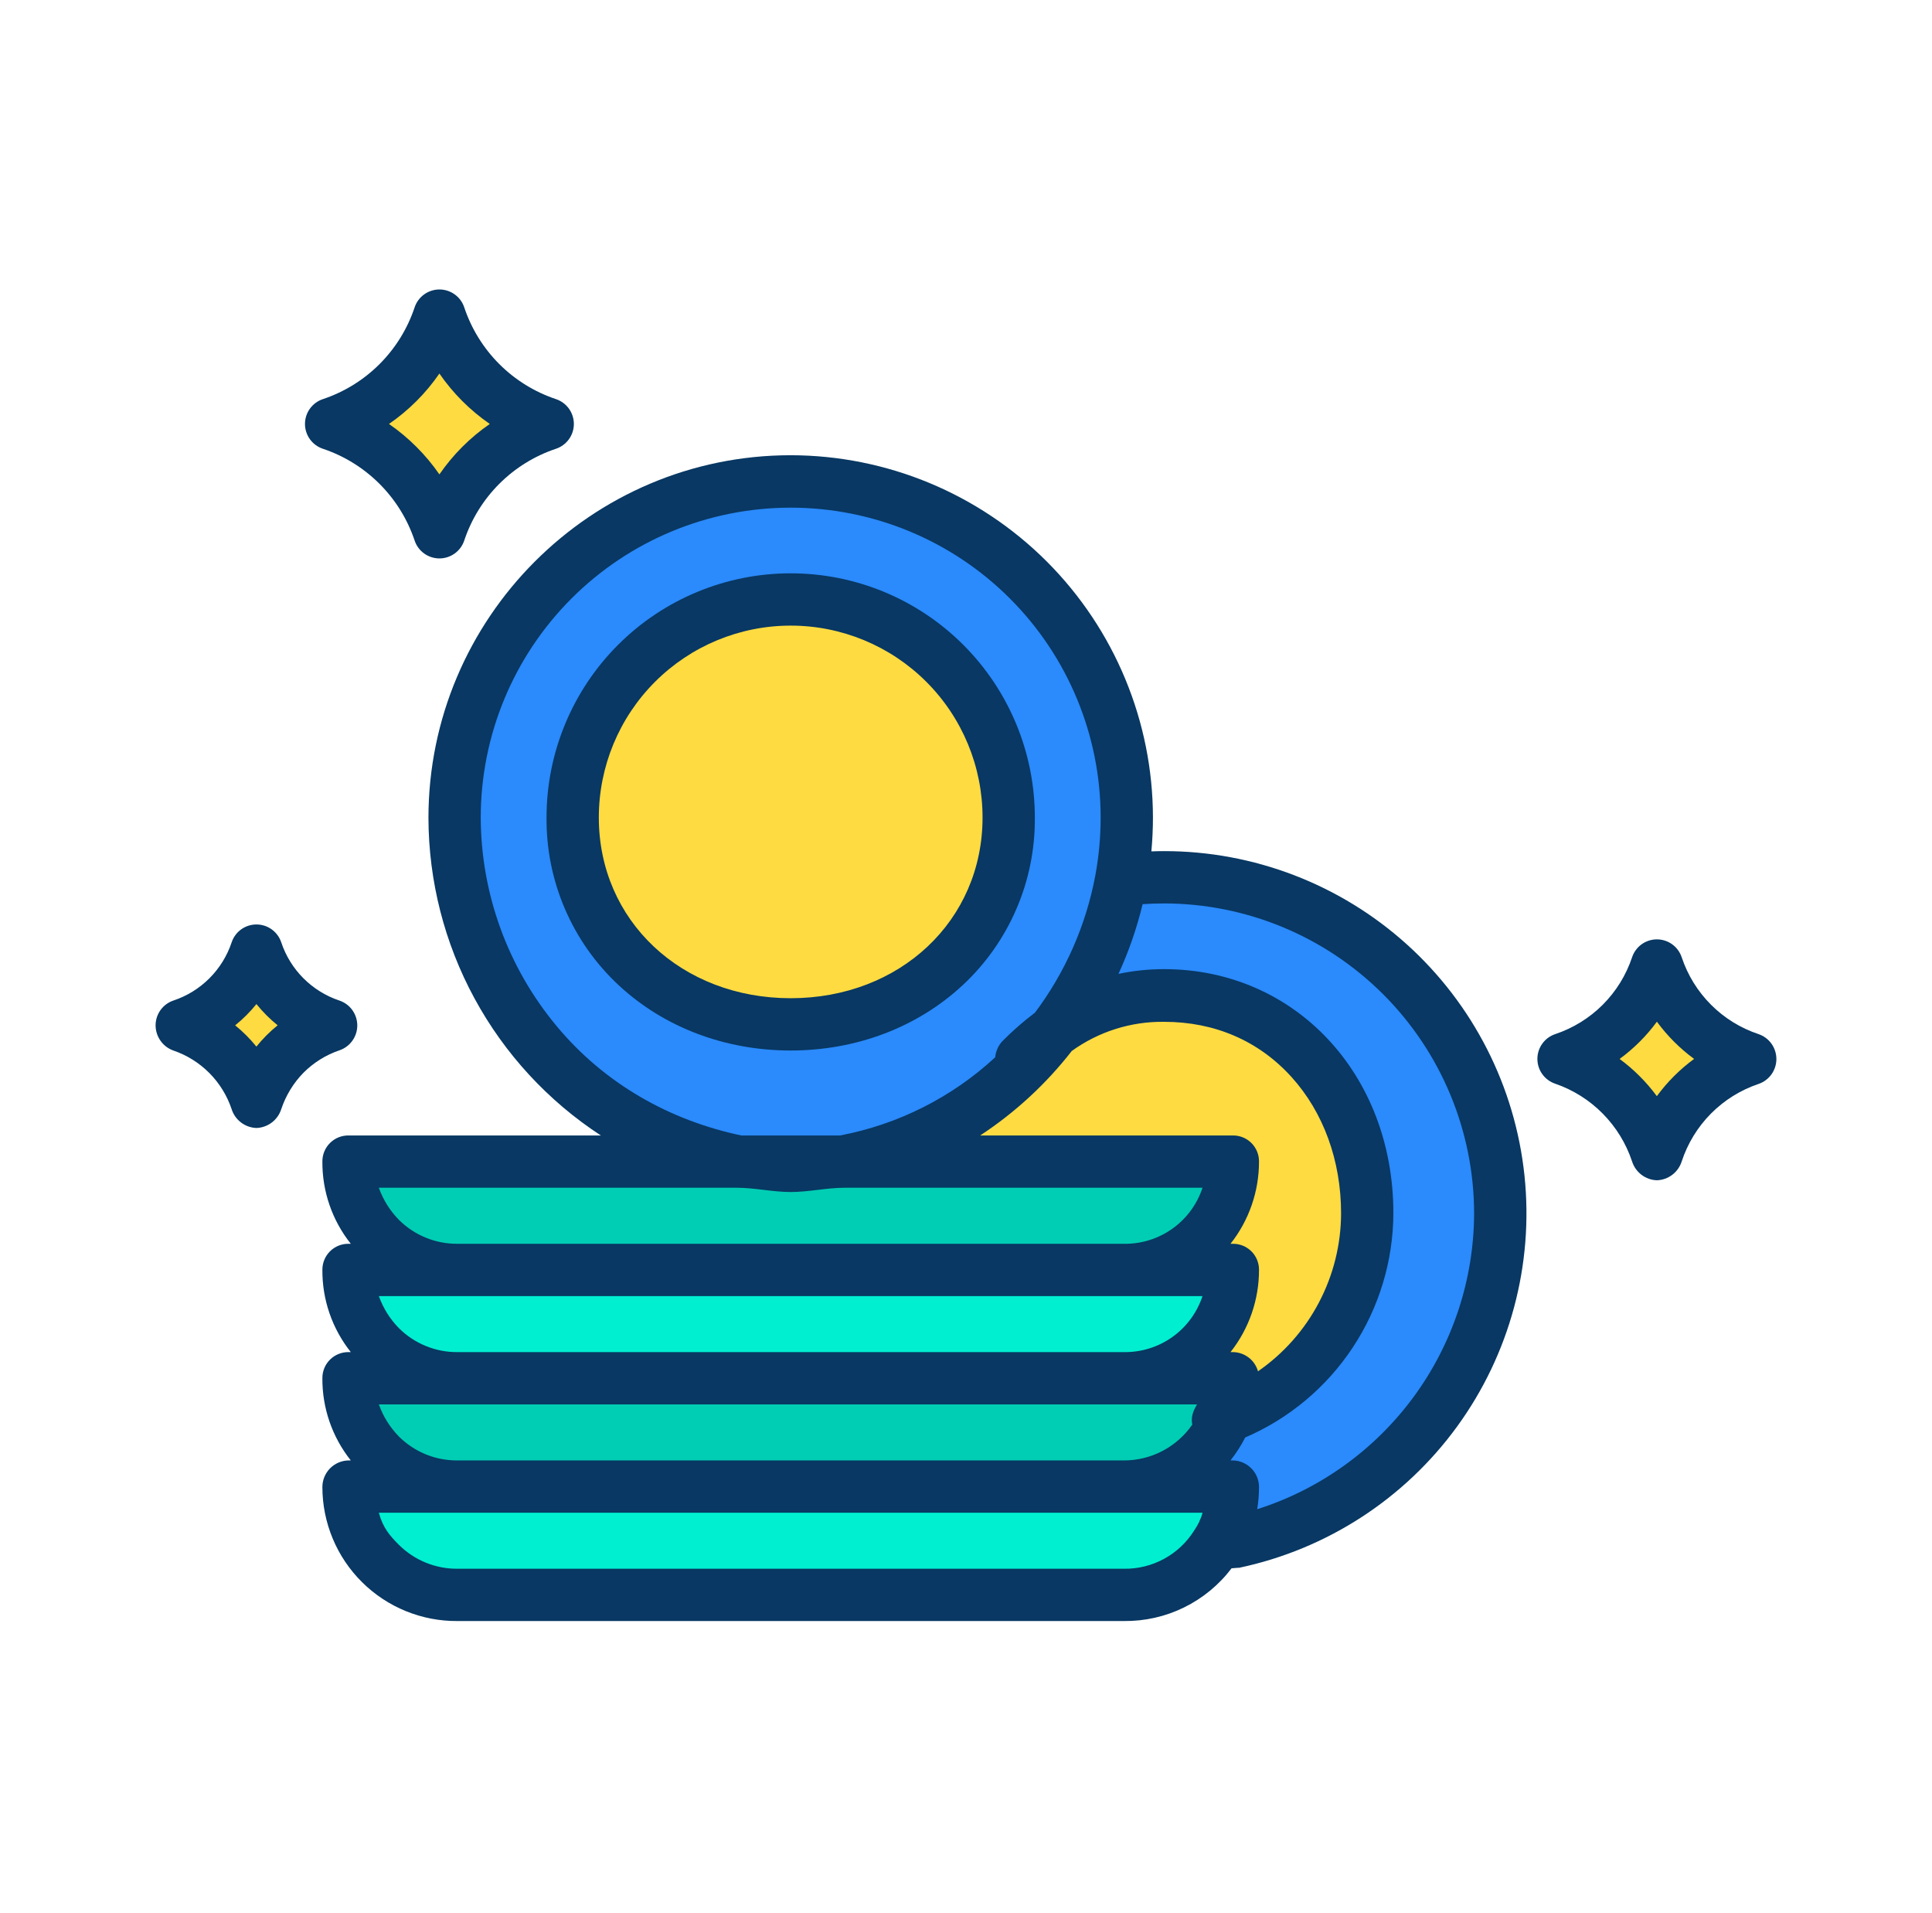
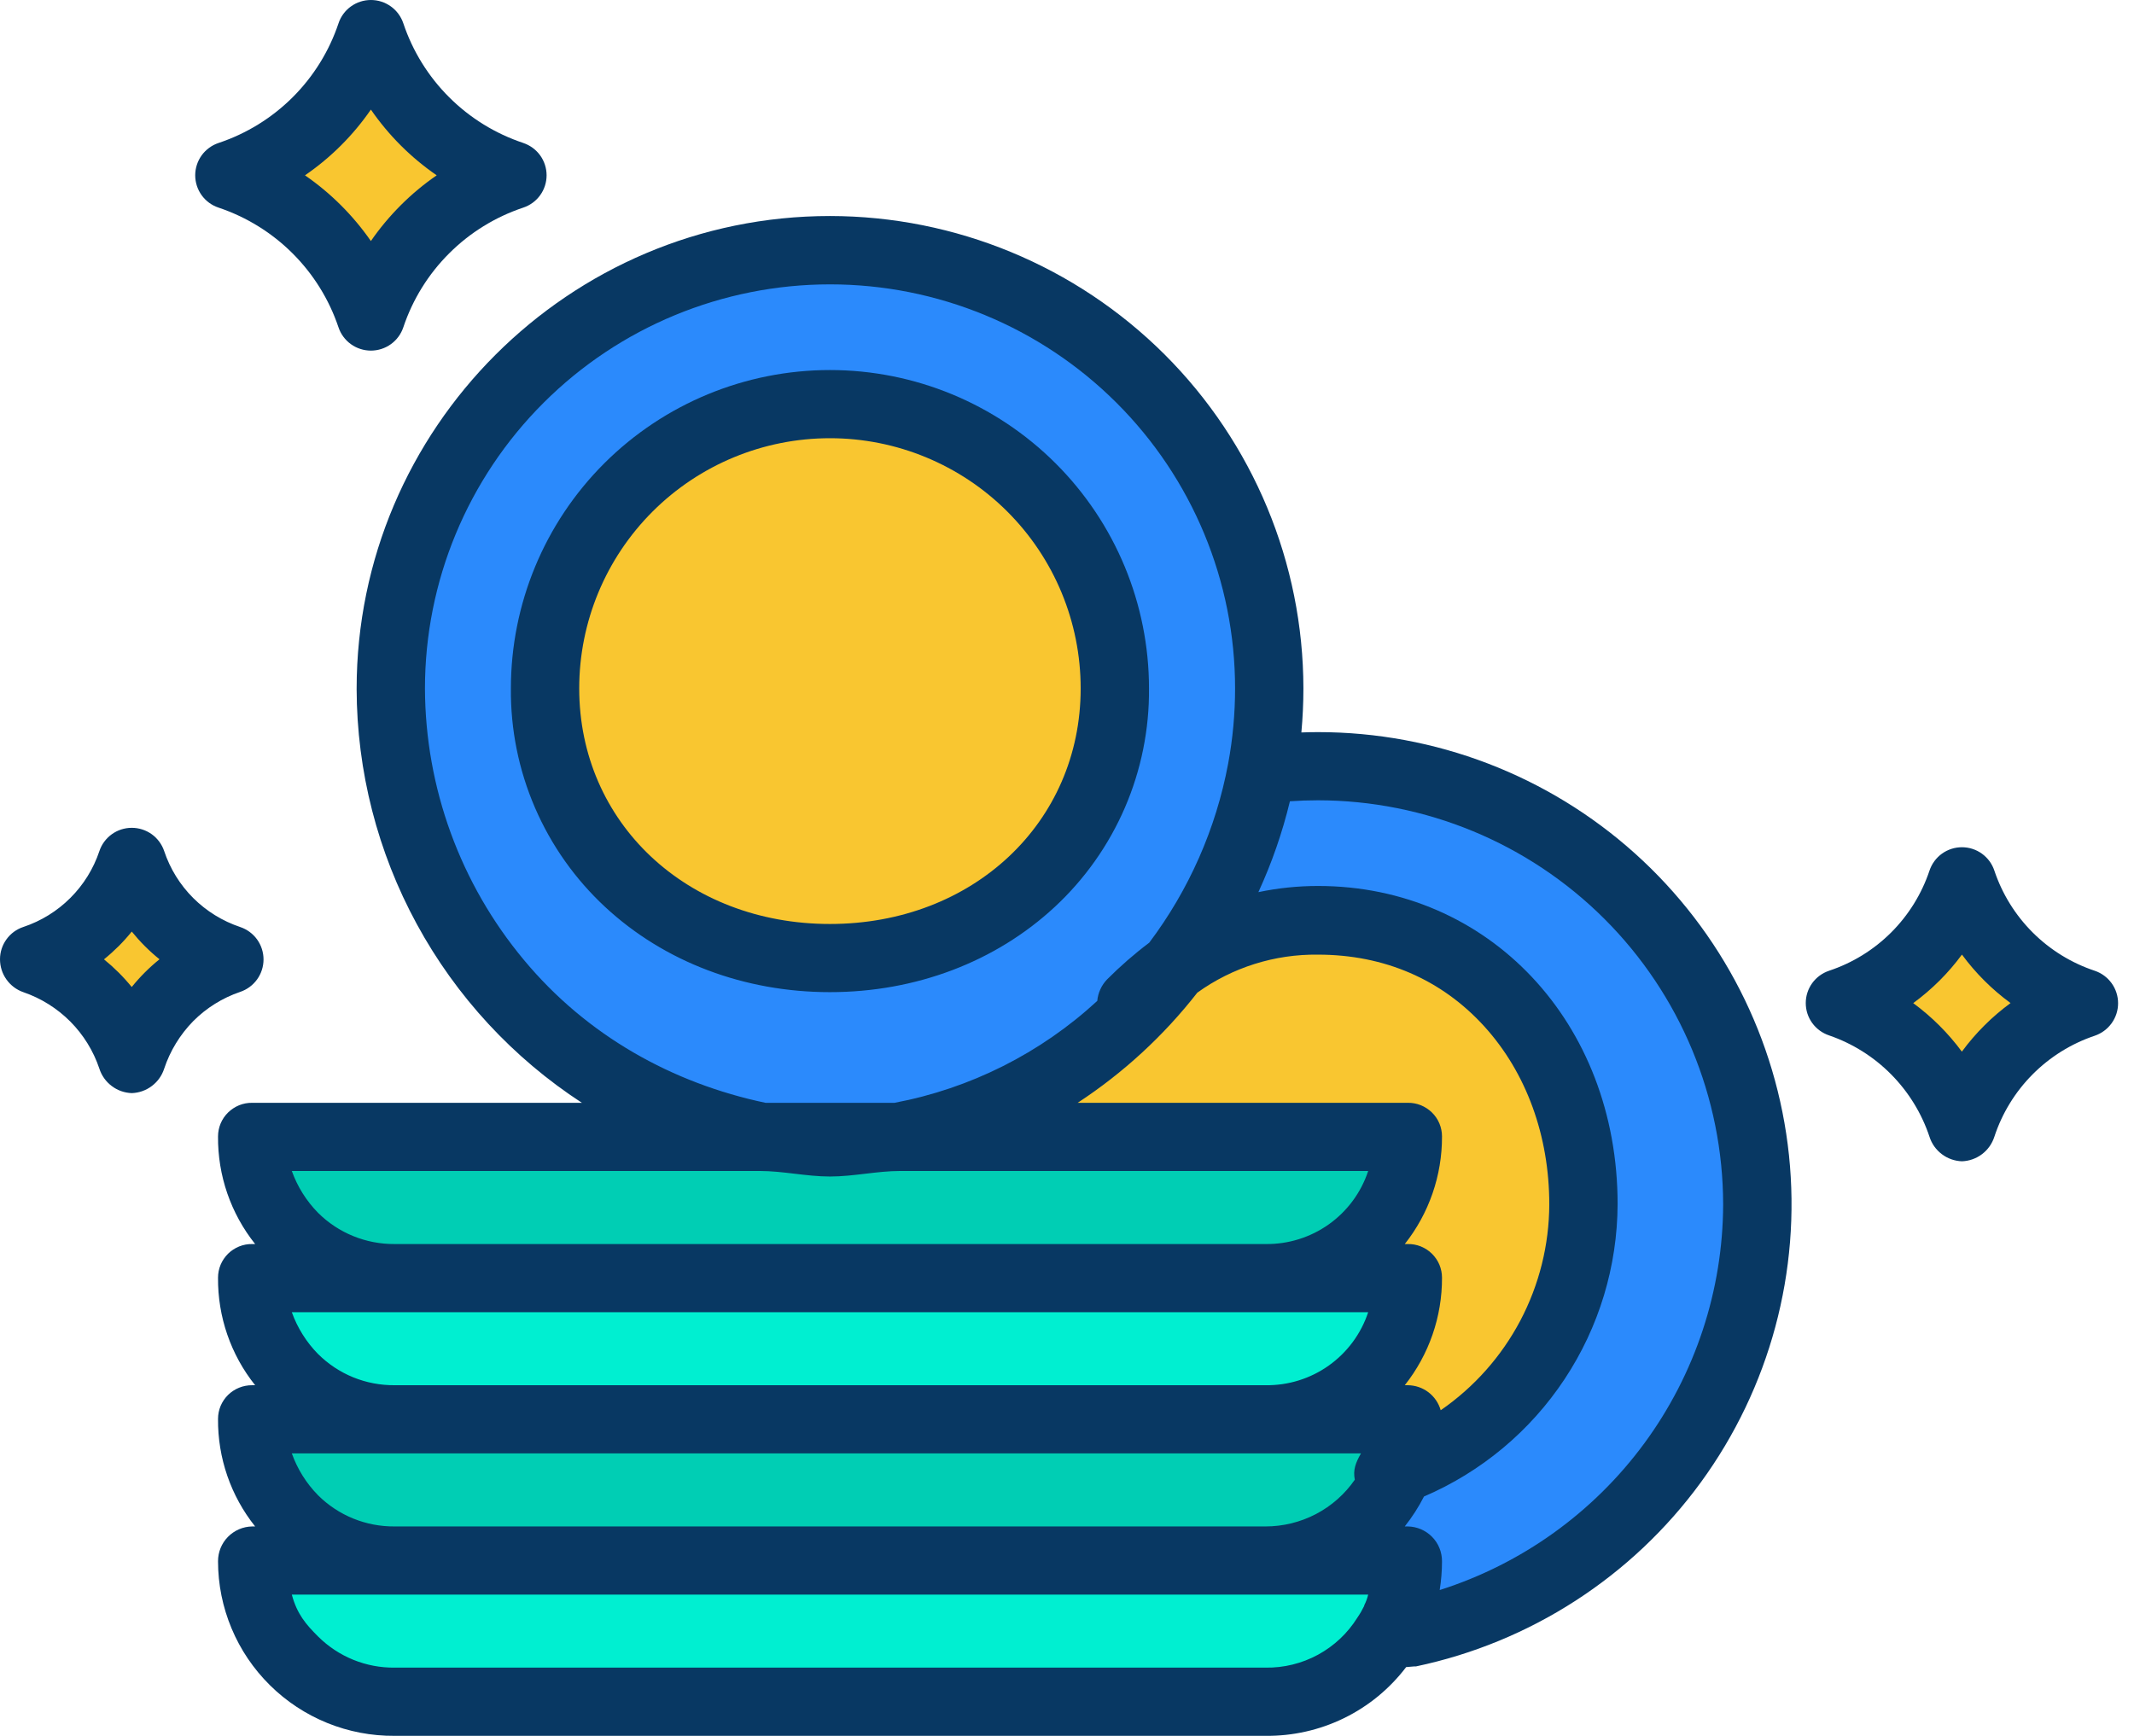
- <svg xmlns="http://www.w3.org/2000/svg" width="97" height="96" viewBox="0 0 97 96" fill="none">
-   <g id="clean-dishes">
-     <g id="&lt;Group&gt;">
-       <g id="&lt;Group&gt;_2">
-         <path id="&lt;Group&gt;_3" d="M84.978 51.366C85.792 52.179 86.784 52.792 87.875 53.156C86.784 53.52 85.792 54.133 84.978 54.947C84.165 55.761 83.552 56.752 83.188 57.844C82.823 56.752 82.21 55.761 81.397 54.947C80.583 54.133 79.591 53.52 78.5 53.156C79.591 52.792 80.583 52.179 81.397 51.366C82.21 50.552 82.823 49.56 83.188 48.469C83.55 49.561 84.163 50.553 84.978 51.366Z" fill="#FEDB41" />
-         <path id="&lt;Group&gt;_4" d="M75.326 60.914C75.326 64.783 73.996 68.535 71.56 71.541C69.124 74.547 65.729 76.625 61.944 77.427L61.078 77.564C61.617 76.699 61.903 75.7 61.901 74.68H56.429C57.536 74.68 58.616 74.345 59.528 73.719C60.44 73.092 61.141 72.203 61.537 71.17C63.625 70.388 65.425 68.986 66.695 67.154C67.966 65.321 68.647 63.144 68.647 60.914C68.647 54.869 64.496 49.97 58.451 49.97C56.455 49.941 54.506 50.572 52.906 51.766C54.616 49.539 55.774 46.938 56.287 44.178C58.666 43.871 61.083 44.075 63.377 44.775C65.671 45.476 67.789 46.657 69.591 48.241C71.392 49.825 72.835 51.774 73.824 53.959C74.813 56.145 75.325 58.515 75.326 60.914Z" fill="#2B8AFC" />
-         <path id="&lt;Group&gt;_5" d="M68.646 60.914C68.646 63.144 67.965 65.321 66.695 67.154C65.424 68.986 63.625 70.388 61.536 71.17C61.777 70.544 61.901 69.878 61.9 69.207H56.429C57.147 69.207 57.859 69.066 58.523 68.791C59.187 68.516 59.79 68.113 60.298 67.605C60.806 67.097 61.209 66.494 61.484 65.83C61.759 65.166 61.9 64.454 61.9 63.736H56.429C57.148 63.736 57.859 63.594 58.523 63.319C59.187 63.044 59.79 62.641 60.298 62.133C60.806 61.624 61.209 61.021 61.484 60.357C61.759 59.693 61.9 58.981 61.9 58.263H42.301C46.58 57.556 50.326 55.137 52.906 51.766C54.505 50.572 56.455 49.941 58.45 49.97C64.495 49.97 68.646 54.869 68.646 60.914Z" fill="#FEDB41" />
-         <path id="&lt;Group&gt;_6" d="M42.299 58.26H61.898C61.898 58.978 61.757 59.69 61.482 60.354C61.207 61.018 60.804 61.621 60.296 62.13C59.788 62.638 59.185 63.041 58.521 63.316C57.857 63.591 57.145 63.733 56.427 63.733H22.971C21.52 63.733 20.128 63.156 19.101 62.13C18.075 61.103 17.498 59.711 17.498 58.26H37.097C38.819 58.545 40.577 58.545 42.299 58.26Z" fill="#00CEB4" />
-         <path id="&lt;Group&gt;_7" d="M56.427 63.732H61.898C61.898 64.451 61.757 65.162 61.482 65.826C61.207 66.49 60.804 67.093 60.296 67.602C59.788 68.11 59.185 68.513 58.521 68.787C57.857 69.062 57.145 69.204 56.427 69.204H22.971C21.52 69.204 20.128 68.627 19.102 67.601C18.076 66.575 17.499 65.184 17.498 63.732H56.427Z" fill="#00EFD1" />
-         <path id="&lt;Group&gt;_8" d="M61.534 71.168C61.138 72.201 60.438 73.09 59.526 73.716C58.614 74.343 57.533 74.678 56.427 74.678H22.971C21.52 74.678 20.128 74.101 19.101 73.075C18.075 72.049 17.498 70.657 17.498 69.205H61.898C61.898 69.876 61.775 70.542 61.534 71.168Z" fill="#00CEB4" />
-         <path id="&lt;Group&gt;_9" d="M61.075 77.561C60.586 78.354 59.901 79.008 59.088 79.461C58.274 79.914 57.358 80.152 56.427 80.151H22.971C21.52 80.151 20.128 79.574 19.101 78.548C18.075 77.521 17.498 76.129 17.498 74.678H61.898C61.9 75.697 61.615 76.697 61.075 77.561Z" fill="#00EFD1" />
-         <path id="&lt;Group&gt;_10" d="M56.285 44.178C55.773 46.938 54.614 49.539 52.905 51.766C50.325 55.137 46.579 57.556 42.3 58.263H37.099C29.014 56.926 22.824 49.475 22.824 41.039C22.824 36.563 24.602 32.271 27.767 29.107C30.931 25.942 35.224 24.164 39.699 24.164C44.175 24.164 48.467 25.942 51.632 29.107C54.796 32.271 56.574 36.563 56.574 41.039C56.574 42.092 56.477 43.143 56.285 44.178ZM50.645 41.039C50.645 38.136 49.492 35.352 47.44 33.3C45.387 31.247 42.603 30.094 39.7 30.094C36.797 30.094 34.013 31.247 31.961 33.3C29.908 35.352 28.755 38.136 28.755 41.039C28.755 47.084 33.654 51.423 39.699 51.423C45.744 51.423 50.645 47.084 50.645 41.039Z" fill="#2B8AFC" />
-         <path id="&lt;Group&gt;_11" d="M39.698 30.094C41.136 30.094 42.559 30.377 43.887 30.927C45.215 31.477 46.422 32.283 47.438 33.299C48.455 34.315 49.261 35.522 49.811 36.85C50.361 38.178 50.644 39.601 50.645 41.038C50.645 47.083 45.743 51.422 39.698 51.422C33.653 51.422 28.754 47.083 28.754 41.038C28.754 39.601 29.037 38.178 29.587 36.85C30.137 35.522 30.943 34.315 31.959 33.299C32.975 32.283 34.182 31.477 35.51 30.927C36.838 30.377 38.261 30.094 39.698 30.094Z" fill="#FEDB41" />
-         <path id="&lt;Group&gt;_12" d="M37.098 58.26H42.299C40.577 58.545 38.82 58.545 37.098 58.26Z" fill="#2B8AFC" />
-         <path id="&lt;Group&gt;_13" d="M24.14 19.204C25.083 20.148 26.234 20.86 27.5 21.281C26.234 21.704 25.084 22.415 24.14 23.359C23.196 24.302 22.485 25.453 22.062 26.719C21.64 25.453 20.93 24.302 19.986 23.358C19.042 22.414 17.891 21.703 16.625 21.281C17.891 20.859 19.041 20.148 19.985 19.204C20.929 18.26 21.64 17.11 22.062 15.844C22.484 17.11 23.196 18.261 24.14 19.204ZM14.307 50.036C14.958 50.688 15.752 51.178 16.625 51.469C15.752 51.76 14.958 52.25 14.307 52.901C13.657 53.552 13.166 54.346 12.875 55.219C12.584 54.346 12.093 53.552 11.442 52.901C10.791 52.251 9.998 51.76 9.125 51.469C9.998 51.178 10.792 50.687 11.443 50.036C12.093 49.385 12.584 48.592 12.875 47.719C13.167 48.592 13.658 49.385 14.307 50.036Z" fill="#FEDB41" />
-       </g>
-       <g id="&lt;Group&gt;_14">
-         <path id="&lt;Compound Path&gt;" d="M27.915 20.036C26.843 19.678 25.868 19.075 25.068 18.276C24.269 17.476 23.666 16.502 23.308 15.429C23.221 15.168 23.054 14.94 22.83 14.779C22.607 14.618 22.338 14.531 22.062 14.531C21.787 14.531 21.518 14.618 21.295 14.779C21.071 14.94 20.904 15.168 20.817 15.429C20.459 16.502 19.856 17.477 19.057 18.276C18.257 19.076 17.282 19.678 16.21 20.036C15.948 20.123 15.721 20.291 15.56 20.514C15.399 20.737 15.312 21.006 15.312 21.281C15.312 21.557 15.399 21.825 15.56 22.049C15.721 22.272 15.948 22.439 16.21 22.527C17.282 22.886 18.255 23.49 19.055 24.289C19.854 25.088 20.457 26.062 20.817 27.134C20.904 27.395 21.071 27.623 21.294 27.784C21.518 27.945 21.787 28.032 22.062 28.032C22.338 28.032 22.606 27.945 22.83 27.784C23.053 27.623 23.221 27.395 23.308 27.134C23.666 26.061 24.268 25.087 25.068 24.287C25.868 23.487 26.842 22.885 27.915 22.527C28.176 22.439 28.403 22.272 28.564 22.049C28.725 21.825 28.812 21.557 28.812 21.282C28.812 21.006 28.725 20.738 28.564 20.514C28.403 20.291 28.176 20.124 27.915 20.036L27.915 20.036ZM23.212 22.431C22.787 22.856 22.402 23.319 22.061 23.813C21.377 22.824 20.519 21.967 19.53 21.282C20.521 20.6 21.379 19.742 22.061 18.751C22.743 19.742 23.601 20.599 24.591 21.282C24.097 21.622 23.636 22.007 23.212 22.431ZM88.291 51.911C87.392 51.612 86.576 51.108 85.907 50.438C85.237 49.769 84.733 48.953 84.433 48.054C84.346 47.793 84.179 47.565 83.956 47.403C83.732 47.242 83.463 47.155 83.188 47.155C82.912 47.155 82.643 47.242 82.419 47.403C82.196 47.565 82.029 47.793 81.942 48.054C81.642 48.952 81.138 49.768 80.468 50.438C79.799 51.107 78.982 51.611 78.084 51.911C77.823 51.998 77.596 52.165 77.435 52.389C77.274 52.612 77.188 52.88 77.188 53.156C77.188 53.431 77.274 53.699 77.435 53.923C77.596 54.146 77.823 54.313 78.084 54.401C78.984 54.711 79.8 55.225 80.469 55.902C81.138 56.579 81.642 57.401 81.942 58.304C82.027 58.571 82.192 58.804 82.415 58.974C82.638 59.143 82.908 59.239 83.188 59.248C83.467 59.239 83.737 59.142 83.96 58.973C84.183 58.804 84.348 58.57 84.433 58.303C84.729 57.4 85.232 56.578 85.901 55.902C86.571 55.227 87.389 54.717 88.29 54.413C88.552 54.324 88.779 54.156 88.94 53.931C89.1 53.707 89.187 53.438 89.187 53.162C89.187 52.886 89.1 52.617 88.94 52.392C88.779 52.168 88.552 52 88.29 51.911H88.291ZM84.051 54.017C83.737 54.331 83.448 54.668 83.185 55.026C82.66 54.313 82.029 53.683 81.316 53.157C82.032 52.634 82.663 52.003 83.188 51.288C83.712 52.002 84.342 52.632 85.056 53.156C84.7 53.417 84.364 53.705 84.051 54.017ZM11.63 55.68C11.715 55.947 11.88 56.18 12.103 56.349C12.326 56.518 12.595 56.614 12.875 56.623C13.154 56.614 13.424 56.518 13.646 56.349C13.869 56.181 14.034 55.947 14.12 55.681C14.348 54.995 14.729 54.369 15.235 53.852C15.742 53.343 16.359 52.957 17.039 52.726C17.301 52.638 17.529 52.47 17.69 52.245C17.851 52.021 17.938 51.752 17.938 51.476C17.938 51.2 17.851 50.931 17.69 50.706C17.529 50.482 17.301 50.314 17.039 50.226C16.359 49.999 15.742 49.616 15.235 49.109C14.728 48.601 14.346 47.983 14.12 47.303C14.033 47.042 13.865 46.815 13.642 46.654C13.419 46.493 13.15 46.407 12.875 46.407C12.6 46.407 12.332 46.493 12.108 46.654C11.885 46.815 11.718 47.042 11.631 47.303C11.404 47.983 11.022 48.601 10.515 49.108C10.009 49.615 9.391 49.997 8.711 50.224C8.45 50.311 8.222 50.478 8.061 50.701C7.9 50.924 7.813 51.193 7.812 51.468C7.812 51.746 7.898 52.018 8.059 52.245C8.219 52.473 8.447 52.645 8.71 52.737C9.39 52.97 10.007 53.357 10.514 53.867C11.02 54.378 11.402 54.998 11.63 55.68ZM12.372 50.963C12.549 50.785 12.717 50.598 12.875 50.403C13.191 50.795 13.548 51.152 13.94 51.469C13.547 51.786 13.19 52.144 12.873 52.538C12.556 52.146 12.198 51.789 11.807 51.471C12.004 51.312 12.193 51.142 12.372 50.963ZM48.33 49.458C49.486 48.384 50.406 47.08 51.03 45.63C51.655 44.181 51.97 42.617 51.956 41.038C51.956 37.787 50.664 34.669 48.365 32.371C46.067 30.072 42.949 28.78 39.698 28.78C36.447 28.78 33.329 30.072 31.03 32.371C28.731 34.669 27.44 37.787 27.44 41.038C27.426 42.617 27.741 44.18 28.365 45.63C28.989 47.08 29.908 48.384 31.064 49.458C33.338 51.571 36.403 52.734 39.697 52.734C42.99 52.734 46.056 51.571 48.33 49.458ZM30.065 41.038C30.065 38.483 31.08 36.033 32.886 34.227C34.693 32.42 37.143 31.405 39.698 31.405C42.253 31.405 44.703 32.42 46.509 34.227C48.316 36.033 49.331 38.483 49.331 41.038C49.331 46.21 45.189 50.109 39.697 50.109C34.205 50.109 30.065 46.21 30.065 41.038Z" fill="#083863" />
-         <path id="&lt;Compound Path&gt;_2" d="M39.698 22.852C29.669 22.852 21.511 31.035 21.511 41.063C21.52 44.229 22.315 47.343 23.826 50.124C25.337 52.906 27.516 55.269 30.166 56.999H17.498C17.327 56.997 17.157 57.029 16.998 57.093C16.839 57.157 16.695 57.252 16.573 57.372C16.45 57.493 16.353 57.636 16.287 57.794C16.221 57.952 16.186 58.121 16.186 58.293C16.172 59.797 16.676 61.26 17.613 62.437H17.498C17.327 62.435 17.157 62.467 16.998 62.531C16.839 62.595 16.694 62.69 16.572 62.811C16.45 62.931 16.353 63.075 16.287 63.233C16.221 63.391 16.186 63.561 16.186 63.732C16.173 65.236 16.676 66.698 17.613 67.874H17.498C17.327 67.872 17.157 67.904 16.998 67.968C16.839 68.032 16.695 68.127 16.573 68.247C16.45 68.368 16.353 68.511 16.287 68.669C16.221 68.827 16.186 68.996 16.186 69.168C16.172 70.672 16.676 72.135 17.613 73.312H17.498C17.147 73.318 16.813 73.462 16.567 73.713C16.322 73.964 16.185 74.301 16.186 74.652C16.187 75.54 16.364 76.419 16.706 77.238C17.048 78.057 17.549 78.8 18.18 79.425C18.811 80.05 19.559 80.544 20.381 80.878C21.203 81.213 22.084 81.381 22.971 81.374H56.427C57.472 81.386 58.506 81.153 59.445 80.693C60.383 80.234 61.201 79.56 61.833 78.727L62.146 78.701C62.168 78.697 62.19 78.705 62.211 78.701C66.61 77.772 70.51 75.246 73.156 71.611C75.802 67.976 77.008 63.489 76.54 59.017C76.072 54.546 73.964 50.406 70.623 47.397C67.282 44.388 62.945 42.724 58.448 42.725C58.235 42.725 58.021 42.73 57.807 42.738C57.859 42.172 57.886 41.604 57.886 41.039C57.88 36.217 55.962 31.594 52.553 28.184C49.143 24.775 44.52 22.857 39.698 22.852ZM63.16 68.838C63.083 68.562 62.918 68.319 62.69 68.145C62.462 67.972 62.185 67.876 61.898 67.874H61.781C62.712 66.695 63.216 65.235 63.211 63.732C63.211 63.561 63.176 63.391 63.11 63.233C63.044 63.075 62.947 62.931 62.825 62.811C62.703 62.69 62.558 62.595 62.399 62.531C62.24 62.467 62.07 62.435 61.898 62.437H61.78C62.712 61.257 63.216 59.796 63.211 58.293C63.21 58.121 63.176 57.952 63.11 57.794C63.043 57.636 62.946 57.493 62.824 57.372C62.702 57.252 62.557 57.157 62.399 57.093C62.24 57.029 62.07 56.997 61.898 56.999H49.212C50.967 55.847 52.52 54.414 53.81 52.758C55.159 51.785 56.785 51.271 58.448 51.294C60.987 51.294 63.197 52.247 64.841 54.062C66.447 55.836 67.332 58.264 67.332 60.912C67.327 62.471 66.945 64.007 66.218 65.387C65.492 66.767 64.442 67.951 63.16 68.838ZM27.939 51.499C25.496 48.564 24.151 44.87 24.136 41.051C24.135 36.924 25.773 32.965 28.691 30.046C31.608 27.126 35.566 25.485 39.694 25.484C43.821 25.483 47.78 27.121 50.699 30.039C53.619 32.957 55.26 36.915 55.261 41.042C55.26 42.015 55.171 42.986 54.994 43.942C54.527 46.442 53.489 48.801 51.962 50.835C51.39 51.266 50.849 51.738 50.345 52.246C50.127 52.471 49.994 52.764 49.966 53.075C47.789 55.088 45.09 56.447 42.177 56.999H37.219C33.654 56.249 30.362 54.421 27.939 51.499ZM20.029 61.235C19.581 60.778 19.236 60.228 19.021 59.624H37.005C37.892 59.624 38.797 59.838 39.698 59.838C40.6 59.838 41.505 59.624 42.391 59.624H60.374C60.102 60.452 59.572 61.172 58.862 61.678C58.152 62.184 57.299 62.45 56.427 62.437H22.971C22.426 62.441 21.885 62.337 21.38 62.131C20.875 61.925 20.416 61.621 20.029 61.235ZM20.029 66.673C19.581 66.215 19.237 65.665 19.021 65.062H60.374C60.101 65.89 59.572 66.609 58.862 67.115C58.152 67.621 57.299 67.887 56.427 67.874H22.971C22.426 67.879 21.885 67.775 21.38 67.568C20.875 67.362 20.416 67.057 20.03 66.672L20.029 66.673ZM20.029 72.111C19.58 71.653 19.236 71.103 19.021 70.499H60.098C59.882 70.874 59.789 71.143 59.86 71.513C59.477 72.069 58.963 72.522 58.365 72.836C57.767 73.149 57.102 73.312 56.427 73.312H22.971C22.426 73.316 21.885 73.213 21.38 73.007C20.875 72.801 20.416 72.496 20.029 72.112V72.111ZM56.427 78.749H22.971C22.426 78.754 21.885 78.65 21.38 78.444C20.875 78.238 20.416 77.934 20.029 77.549C19.564 77.084 19.223 76.687 19.021 75.937H60.374C60.34 76.077 60.291 76.213 60.225 76.342L60.22 76.357L60.221 76.371C60.145 76.528 60.057 76.68 59.959 76.824C59.586 77.422 59.065 77.914 58.446 78.251C57.827 78.588 57.132 78.76 56.427 78.749ZM74.011 60.914C74 64.223 72.94 67.442 70.983 70.11C69.026 72.778 66.274 74.757 63.121 75.761C63.18 75.394 63.21 75.023 63.211 74.652C63.212 74.301 63.075 73.964 62.829 73.713C62.584 73.462 62.249 73.318 61.898 73.312H61.779C62.063 72.953 62.311 72.567 62.519 72.159C64.721 71.211 66.597 69.641 67.919 67.64C69.24 65.64 69.949 63.297 69.957 60.9C69.957 53.912 65.009 48.65 58.448 48.65C57.678 48.649 56.909 48.728 56.155 48.887C56.672 47.763 57.078 46.591 57.367 45.388C57.726 45.363 58.087 45.351 58.448 45.351C62.574 45.356 66.53 46.997 69.448 49.915C72.365 52.832 74.006 56.788 74.011 60.914Z" fill="#083863" />
-       </g>
-     </g>
-   </g>
+ <svg xmlns="http://www.w3.org/2000/svg" width="59" height="48" viewBox="0 0 59 48" fill="none">
+   <path d="M55.529 26.447C56.115 27.032 56.828 27.472 57.614 27.733C56.828 27.995 56.115 28.435 55.529 29.019C54.944 29.603 54.502 30.316 54.24 31.099C53.978 30.316 53.537 29.603 52.952 29.019C52.366 28.435 51.653 27.995 50.867 27.733C51.653 27.472 52.366 27.032 52.952 26.447C53.537 25.863 53.978 25.151 54.24 24.367C54.502 25.151 54.943 25.864 55.529 26.447Z" fill="#F9C630" />
+   <path d="M48.587 33.305C48.587 36.084 47.63 38.778 45.877 40.937C44.124 43.096 41.681 44.588 38.957 45.163L38.334 45.262C38.722 44.641 38.927 43.923 38.926 43.191H34.989C35.785 43.191 36.562 42.95 37.218 42.5C37.875 42.05 38.379 41.412 38.664 40.67C40.167 40.108 41.462 39.102 42.376 37.786C43.29 36.47 43.78 34.907 43.781 33.305C43.781 28.965 40.793 25.446 36.443 25.446C35.007 25.426 33.604 25.879 32.453 26.736C33.683 25.137 34.517 23.27 34.886 21.287C36.598 21.067 38.337 21.213 39.988 21.716C41.639 22.219 43.163 23.068 44.46 24.205C45.756 25.342 46.795 26.742 47.507 28.311C48.218 29.88 48.587 31.583 48.587 33.305Z" fill="#2B8AFC" />
+   <path d="M43.776 33.309C43.775 34.91 43.285 36.474 42.371 37.79C41.457 39.106 40.162 40.112 38.659 40.674C38.832 40.224 38.921 39.746 38.921 39.264H34.983C35.501 39.264 36.013 39.163 36.49 38.965C36.968 38.768 37.402 38.479 37.768 38.114C38.133 37.749 38.423 37.316 38.621 36.839C38.819 36.362 38.921 35.851 38.921 35.335H34.983C35.501 35.335 36.013 35.234 36.49 35.036C36.968 34.839 37.402 34.549 37.768 34.184C38.134 33.819 38.424 33.386 38.621 32.909C38.819 32.432 38.921 31.921 38.921 31.405H24.816C27.896 30.898 30.591 29.161 32.448 26.74C33.599 25.883 35.002 25.429 36.438 25.45C40.788 25.45 43.776 28.968 43.776 33.309Z" fill="#F9C630" />
+   <path d="M24.82 31.398H38.925C38.925 31.915 38.823 32.425 38.625 32.902C38.427 33.379 38.137 33.812 37.772 34.177C37.406 34.542 36.972 34.832 36.494 35.029C36.016 35.227 35.504 35.329 34.987 35.329H10.911C9.867 35.329 8.865 34.914 8.126 34.178C7.388 33.44 6.973 32.441 6.973 31.398H21.077C22.316 31.603 23.581 31.603 24.82 31.398Z" fill="#00CEB4" />
+   <path d="M34.987 35.328H38.925C38.925 35.844 38.823 36.355 38.625 36.832C38.427 37.309 38.137 37.742 37.772 38.106C37.406 38.471 36.972 38.761 36.494 38.958C36.016 39.156 35.504 39.257 34.987 39.257H10.911C9.867 39.257 8.865 38.843 8.127 38.106C7.388 37.37 6.973 36.37 6.973 35.328H34.987Z" fill="#00EFD1" />
+   <path d="M38.663 40.667C38.377 41.409 37.873 42.047 37.217 42.497C36.561 42.947 35.783 43.188 34.987 43.188H10.911C9.867 43.188 8.865 42.774 8.126 42.037C7.388 41.3 6.973 40.3 6.973 39.258H38.925C38.925 39.74 38.836 40.218 38.663 40.667Z" fill="#00CEB4" />
+   <path d="M38.332 45.258C37.98 45.827 37.488 46.297 36.902 46.623C36.317 46.948 35.657 47.118 34.987 47.118H10.911C9.867 47.118 8.865 46.704 8.126 45.967C7.388 45.23 6.973 44.23 6.973 43.188H38.925C38.926 43.92 38.721 44.637 38.332 45.258Z" fill="#00EFD1" />
+   <path d="M34.885 21.286C34.516 23.268 33.682 25.136 32.452 26.735C30.595 29.156 27.899 30.893 24.82 31.4H21.077C15.259 30.44 10.805 25.09 10.805 19.032C10.805 15.818 12.084 12.736 14.361 10.463C16.639 8.191 19.728 6.914 22.949 6.914C26.169 6.914 29.258 8.191 31.536 10.463C33.813 12.736 35.092 15.818 35.092 19.032C35.092 19.788 35.023 20.543 34.885 21.286ZM30.826 19.032C30.826 16.947 29.996 14.948 28.519 13.474C27.042 12 25.038 11.172 22.949 11.172C20.86 11.172 18.857 12 17.38 13.474C15.902 14.948 15.073 16.947 15.073 19.032C15.073 23.373 18.598 26.488 22.949 26.488C27.299 26.488 30.826 23.373 30.826 19.032Z" fill="#2B8AFC" />
+   <path d="M22.946 11.176C23.981 11.176 25.005 11.379 25.961 11.774C26.916 12.169 27.785 12.748 28.516 13.477C29.248 14.207 29.828 15.074 30.224 16.027C30.62 16.981 30.823 18.003 30.824 19.035C30.824 23.376 27.297 26.491 22.946 26.491C18.596 26.491 15.07 23.376 15.07 19.035C15.07 18.003 15.274 16.981 15.67 16.027C16.066 15.074 16.646 14.207 17.377 13.477C18.108 12.748 18.977 12.169 19.932 11.774C20.888 11.379 21.912 11.176 22.946 11.176Z" fill="#F9C630" />
+   <path d="M21.074 31.398H24.817C23.578 31.604 22.314 31.604 21.074 31.398Z" fill="#2B8AFC" />
+   <path d="M11.751 3.354C12.429 4.032 13.257 4.543 14.169 4.846C13.258 5.149 12.43 5.66 11.751 6.338C11.072 7.016 10.56 7.842 10.256 8.751C9.952 7.841 9.44 7.015 8.761 6.337C8.082 5.66 7.254 5.149 6.343 4.846C7.254 4.543 8.081 4.032 8.761 3.354C9.44 2.677 9.952 1.85 10.256 0.941C10.559 1.851 11.071 2.677 11.751 3.354ZM4.675 25.495C5.143 25.963 5.714 26.315 6.343 26.524C5.714 26.733 5.143 27.085 4.675 27.552C4.206 28.02 3.853 28.59 3.644 29.216C3.434 28.59 3.081 28.02 2.613 27.552C2.145 27.085 1.574 26.733 0.945 26.524C1.574 26.314 2.145 25.962 2.613 25.495C3.081 25.028 3.434 24.458 3.644 23.831C3.854 24.457 4.207 25.027 4.675 25.495Z" fill="#F9C630" />
+   <path d="M14.467 3.953C13.695 3.696 12.993 3.263 12.418 2.689C11.842 2.115 11.409 1.415 11.151 0.645C11.088 0.457 10.968 0.294 10.807 0.178C10.646 0.062 10.453 0 10.255 0C10.056 0 9.863 0.062 9.702 0.178C9.541 0.294 9.421 0.457 9.359 0.645C9.101 1.415 8.667 2.115 8.092 2.689C7.516 3.263 6.815 3.696 6.043 3.953C5.855 4.016 5.691 4.136 5.575 4.296C5.46 4.457 5.397 4.649 5.397 4.847C5.397 5.045 5.46 5.238 5.575 5.398C5.691 5.559 5.855 5.679 6.043 5.741C6.814 6 7.515 6.433 8.09 7.007C8.665 7.581 9.099 8.28 9.358 9.05C9.421 9.238 9.541 9.401 9.702 9.517C9.863 9.632 10.056 9.695 10.255 9.695C10.453 9.695 10.646 9.632 10.807 9.517C10.968 9.401 11.088 9.238 11.151 9.05C11.409 8.28 11.842 7.58 12.418 7.006C12.993 6.431 13.694 5.999 14.466 5.741C14.654 5.679 14.818 5.559 14.934 5.398C15.05 5.238 15.112 5.045 15.112 4.847C15.112 4.65 15.05 4.457 14.934 4.296C14.818 4.136 14.654 4.016 14.466 3.953L14.467 3.953ZM11.082 5.673C10.777 5.978 10.499 6.31 10.254 6.665C9.761 5.955 9.144 5.339 8.432 4.848C9.146 4.358 9.763 3.742 10.254 3.03C10.745 3.742 11.362 4.358 12.074 4.848C11.719 5.092 11.387 5.368 11.082 5.673ZM57.915 26.843C57.269 26.628 56.681 26.265 56.2 25.785C55.718 25.304 55.355 24.718 55.139 24.073C55.077 23.885 54.956 23.721 54.795 23.605C54.635 23.489 54.441 23.427 54.243 23.427C54.044 23.427 53.851 23.489 53.69 23.605C53.529 23.721 53.409 23.885 53.346 24.073C53.13 24.718 52.767 25.304 52.286 25.784C51.804 26.265 51.217 26.627 50.57 26.842C50.382 26.905 50.219 27.025 50.103 27.185C49.987 27.346 49.925 27.538 49.925 27.736C49.925 27.934 49.987 28.127 50.103 28.287C50.219 28.447 50.382 28.567 50.57 28.63C51.218 28.853 51.805 29.222 52.286 29.708C52.767 30.194 53.13 30.785 53.346 31.433C53.407 31.625 53.526 31.793 53.687 31.914C53.847 32.035 54.041 32.104 54.243 32.111C54.444 32.104 54.638 32.035 54.798 31.914C54.959 31.792 55.078 31.624 55.139 31.433C55.352 30.784 55.714 30.193 56.196 29.708C56.678 29.223 57.266 28.857 57.915 28.639C58.103 28.575 58.266 28.454 58.382 28.293C58.498 28.132 58.56 27.939 58.56 27.741C58.56 27.542 58.498 27.349 58.382 27.188C58.266 27.027 58.103 26.906 57.915 26.843H57.915ZM54.864 28.355C54.638 28.58 54.43 28.822 54.241 29.079C53.863 28.567 53.409 28.115 52.896 27.737C53.411 27.361 53.865 26.909 54.243 26.395C54.62 26.908 55.073 27.36 55.587 27.736C55.331 27.924 55.089 28.13 54.864 28.355ZM2.747 29.549C2.808 29.74 2.927 29.908 3.088 30.029C3.248 30.151 3.442 30.219 3.643 30.226C3.844 30.219 4.038 30.151 4.198 30.029C4.359 29.908 4.478 29.741 4.539 29.55C4.703 29.057 4.978 28.608 5.342 28.236C5.706 27.87 6.151 27.593 6.64 27.427C6.828 27.364 6.992 27.243 7.108 27.082C7.224 26.921 7.286 26.728 7.286 26.53C7.286 26.332 7.224 26.138 7.108 25.977C6.992 25.816 6.828 25.696 6.64 25.633C6.151 25.469 5.706 25.194 5.341 24.83C4.977 24.466 4.702 24.022 4.539 23.533C4.476 23.346 4.356 23.183 4.195 23.067C4.034 22.952 3.841 22.89 3.643 22.89C3.445 22.89 3.252 22.952 3.092 23.067C2.931 23.183 2.81 23.346 2.748 23.533C2.585 24.021 2.31 24.465 1.945 24.829C1.581 25.193 1.136 25.468 0.647 25.631C0.458 25.693 0.295 25.813 0.179 25.973C0.063 26.134 0 26.326 2.07859e-06 26.524C-0 26.724 0.061 26.919 0.177 27.082C0.293 27.246 0.456 27.369 0.646 27.435C1.135 27.603 1.579 27.881 1.944 28.247C2.308 28.614 2.583 29.059 2.747 29.549ZM3.281 26.162C3.409 26.034 3.53 25.899 3.643 25.759C3.871 26.041 4.127 26.298 4.41 26.525C4.127 26.753 3.87 27.01 3.642 27.292C3.413 27.011 3.156 26.755 2.875 26.527C3.017 26.412 3.152 26.29 3.281 26.162ZM29.158 25.081C29.99 24.309 30.652 23.373 31.101 22.332C31.55 21.291 31.777 20.168 31.767 19.035C31.767 16.7 30.838 14.461 29.183 12.81C27.529 11.16 25.285 10.232 22.946 10.232C20.606 10.232 18.363 11.16 16.708 12.81C15.054 14.461 14.125 16.7 14.125 19.035C14.114 20.168 14.341 21.291 14.79 22.332C15.239 23.373 15.901 24.309 16.733 25.081C18.369 26.598 20.575 27.434 22.945 27.434C25.315 27.434 27.522 26.598 29.158 25.081ZM16.014 19.035C16.014 17.2 16.744 15.441 18.044 14.143C19.344 12.846 21.107 12.117 22.946 12.117C24.784 12.117 26.548 12.846 27.848 14.143C29.148 15.441 29.878 17.2 29.878 19.035C29.878 22.748 26.898 25.549 22.945 25.549C18.993 25.549 16.014 22.748 16.014 19.035Z" fill="#083863" />
+   <path d="M22.948 5.973C15.731 5.973 9.86 11.849 9.86 19.051C9.866 21.324 10.438 23.56 11.526 25.557C12.613 27.555 14.181 29.251 16.088 30.494H6.972C6.849 30.492 6.726 30.515 6.612 30.561C6.498 30.608 6.394 30.676 6.306 30.762C6.218 30.848 6.148 30.951 6.1 31.065C6.053 31.178 6.028 31.3 6.028 31.423C6.018 32.503 6.38 33.553 7.054 34.399H6.972C6.849 34.397 6.726 34.42 6.612 34.466C6.497 34.513 6.393 34.581 6.305 34.667C6.218 34.754 6.148 34.857 6.1 34.97C6.052 35.084 6.028 35.206 6.028 35.329C6.018 36.408 6.38 37.459 7.054 38.303H6.972C6.849 38.302 6.726 38.325 6.612 38.371C6.498 38.417 6.394 38.485 6.306 38.571C6.218 38.658 6.148 38.761 6.1 38.874C6.053 38.987 6.028 39.109 6.028 39.232C6.018 40.312 6.38 41.363 7.054 42.208H6.972C6.719 42.212 6.479 42.316 6.302 42.496C6.125 42.676 6.027 42.919 6.028 43.171C6.028 43.808 6.156 44.439 6.402 45.027C6.648 45.616 7.009 46.149 7.463 46.598C7.916 47.047 8.455 47.401 9.047 47.642C9.638 47.882 10.272 48.003 10.911 47.998H34.987C35.739 48.006 36.483 47.839 37.158 47.509C37.834 47.179 38.422 46.695 38.877 46.097L39.102 46.078C39.118 46.075 39.133 46.081 39.149 46.078C42.315 45.411 45.121 43.597 47.025 40.987C48.929 38.376 49.797 35.154 49.461 31.943C49.124 28.732 47.607 25.759 45.203 23.599C42.798 21.438 39.677 20.243 36.441 20.244C36.287 20.244 36.133 20.247 35.98 20.253C36.017 19.846 36.036 19.439 36.036 19.033C36.032 15.57 34.652 12.251 32.199 9.802C29.745 7.354 26.418 5.977 22.948 5.973ZM39.832 38.995C39.776 38.797 39.657 38.623 39.494 38.498C39.33 38.373 39.13 38.305 38.924 38.303H38.839C39.509 37.456 39.872 36.408 39.868 35.329C39.868 35.206 39.843 35.084 39.796 34.97C39.748 34.857 39.678 34.754 39.59 34.667C39.503 34.581 39.399 34.513 39.284 34.466C39.17 34.42 39.047 34.397 38.924 34.399H38.839C39.51 33.551 39.872 32.502 39.868 31.423C39.868 31.3 39.843 31.178 39.796 31.065C39.748 30.951 39.678 30.848 39.59 30.762C39.502 30.676 39.398 30.608 39.284 30.561C39.17 30.515 39.047 30.492 38.924 30.494H29.795C31.057 29.667 32.175 28.638 33.103 27.448C34.074 26.749 35.244 26.381 36.441 26.397C38.268 26.397 39.859 27.082 41.041 28.385C42.197 29.659 42.834 31.402 42.834 33.304C42.83 34.424 42.555 35.526 42.033 36.517C41.51 37.508 40.755 38.358 39.832 38.995ZM14.486 26.545C12.727 24.437 11.76 21.784 11.749 19.042C11.748 16.078 12.927 13.235 15.027 11.139C17.126 9.042 19.974 7.864 22.945 7.863C25.915 7.862 28.764 9.039 30.865 11.134C32.966 13.229 34.147 16.071 34.147 19.035C34.147 19.734 34.083 20.431 33.955 21.118C33.619 22.913 32.872 24.607 31.773 26.067C31.361 26.377 30.973 26.716 30.609 27.081C30.453 27.243 30.357 27.453 30.337 27.676C28.77 29.121 26.828 30.098 24.732 30.494H21.164C18.599 29.955 16.229 28.642 14.486 26.545ZM8.794 33.536C8.47 33.207 8.223 32.812 8.068 32.379H21.01C21.648 32.379 22.299 32.532 22.948 32.532C23.597 32.532 24.248 32.379 24.886 32.379H37.827C37.631 32.974 37.25 33.49 36.739 33.854C36.228 34.217 35.614 34.408 34.987 34.399H10.911C10.518 34.402 10.129 34.327 9.765 34.179C9.402 34.031 9.072 33.813 8.794 33.536ZM8.794 37.441C8.471 37.112 8.223 36.717 8.068 36.284H37.827C37.631 36.878 37.249 37.395 36.739 37.758C36.228 38.122 35.614 38.312 34.987 38.303H10.911C10.518 38.306 10.129 38.232 9.765 38.084C9.402 37.936 9.072 37.717 8.794 37.44L8.794 37.441ZM8.794 41.346C8.47 41.017 8.223 40.622 8.068 40.188H37.628C37.473 40.457 37.406 40.651 37.457 40.916C37.181 41.315 36.812 41.641 36.382 41.866C35.951 42.091 35.472 42.208 34.987 42.208H10.911C10.518 42.211 10.129 42.137 9.765 41.989C9.402 41.841 9.072 41.623 8.794 41.346V41.346ZM34.987 46.112H10.911C10.518 46.116 10.129 46.042 9.765 45.894C9.402 45.746 9.072 45.527 8.794 45.251C8.459 44.916 8.213 44.632 8.068 44.093H37.827C37.803 44.194 37.767 44.292 37.72 44.384L37.716 44.395L37.717 44.405C37.662 44.518 37.599 44.627 37.528 44.73C37.26 45.16 36.885 45.513 36.44 45.755C35.994 45.997 35.494 46.12 34.987 46.112ZM47.641 33.305C47.633 35.681 46.87 37.993 45.462 39.909C44.053 41.825 42.073 43.245 39.804 43.967C39.846 43.703 39.868 43.437 39.868 43.171C39.869 42.919 39.771 42.676 39.594 42.496C39.417 42.316 39.176 42.212 38.924 42.208H38.838C39.042 41.95 39.221 41.673 39.37 41.38C40.955 40.7 42.306 39.572 43.257 38.135C44.208 36.699 44.717 35.017 44.723 33.295C44.723 28.277 41.163 24.498 36.441 24.498C35.886 24.498 35.333 24.555 34.791 24.669C35.163 23.861 35.455 23.02 35.663 22.156C35.922 22.138 36.181 22.129 36.441 22.129C39.41 22.133 42.257 23.311 44.357 25.407C46.456 27.502 47.637 30.342 47.641 33.305Z" fill="#083863" />
</svg>
